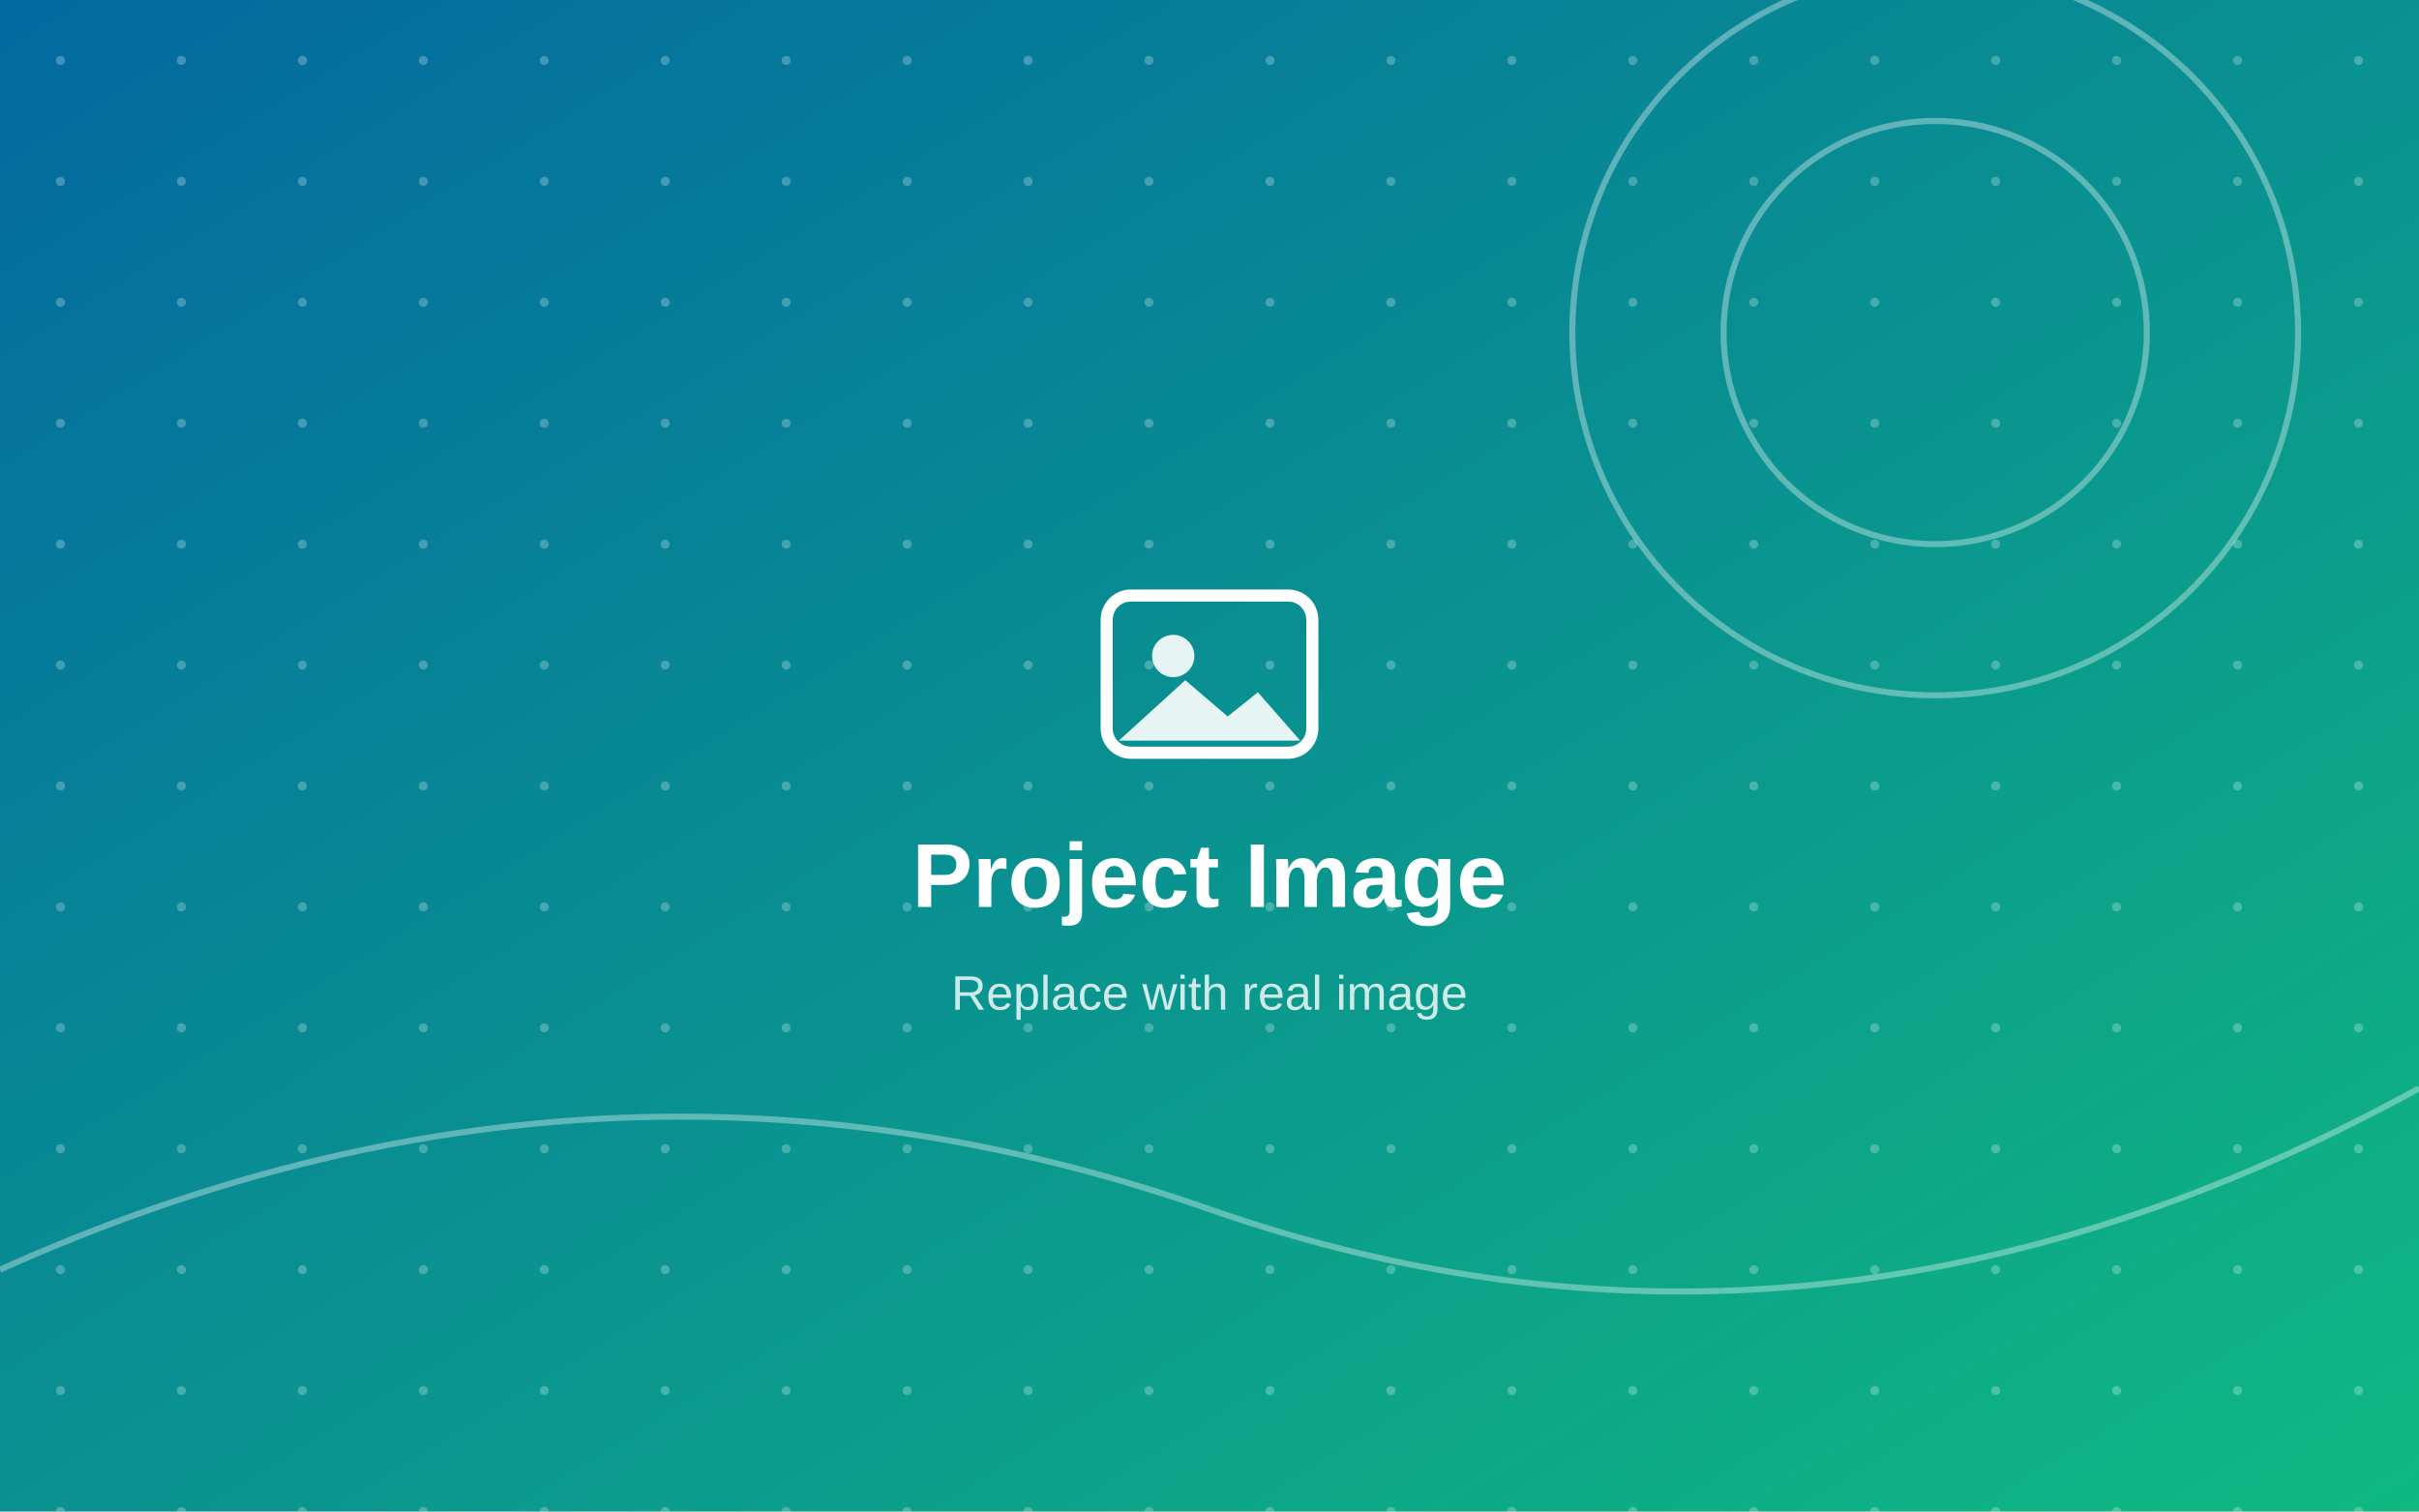
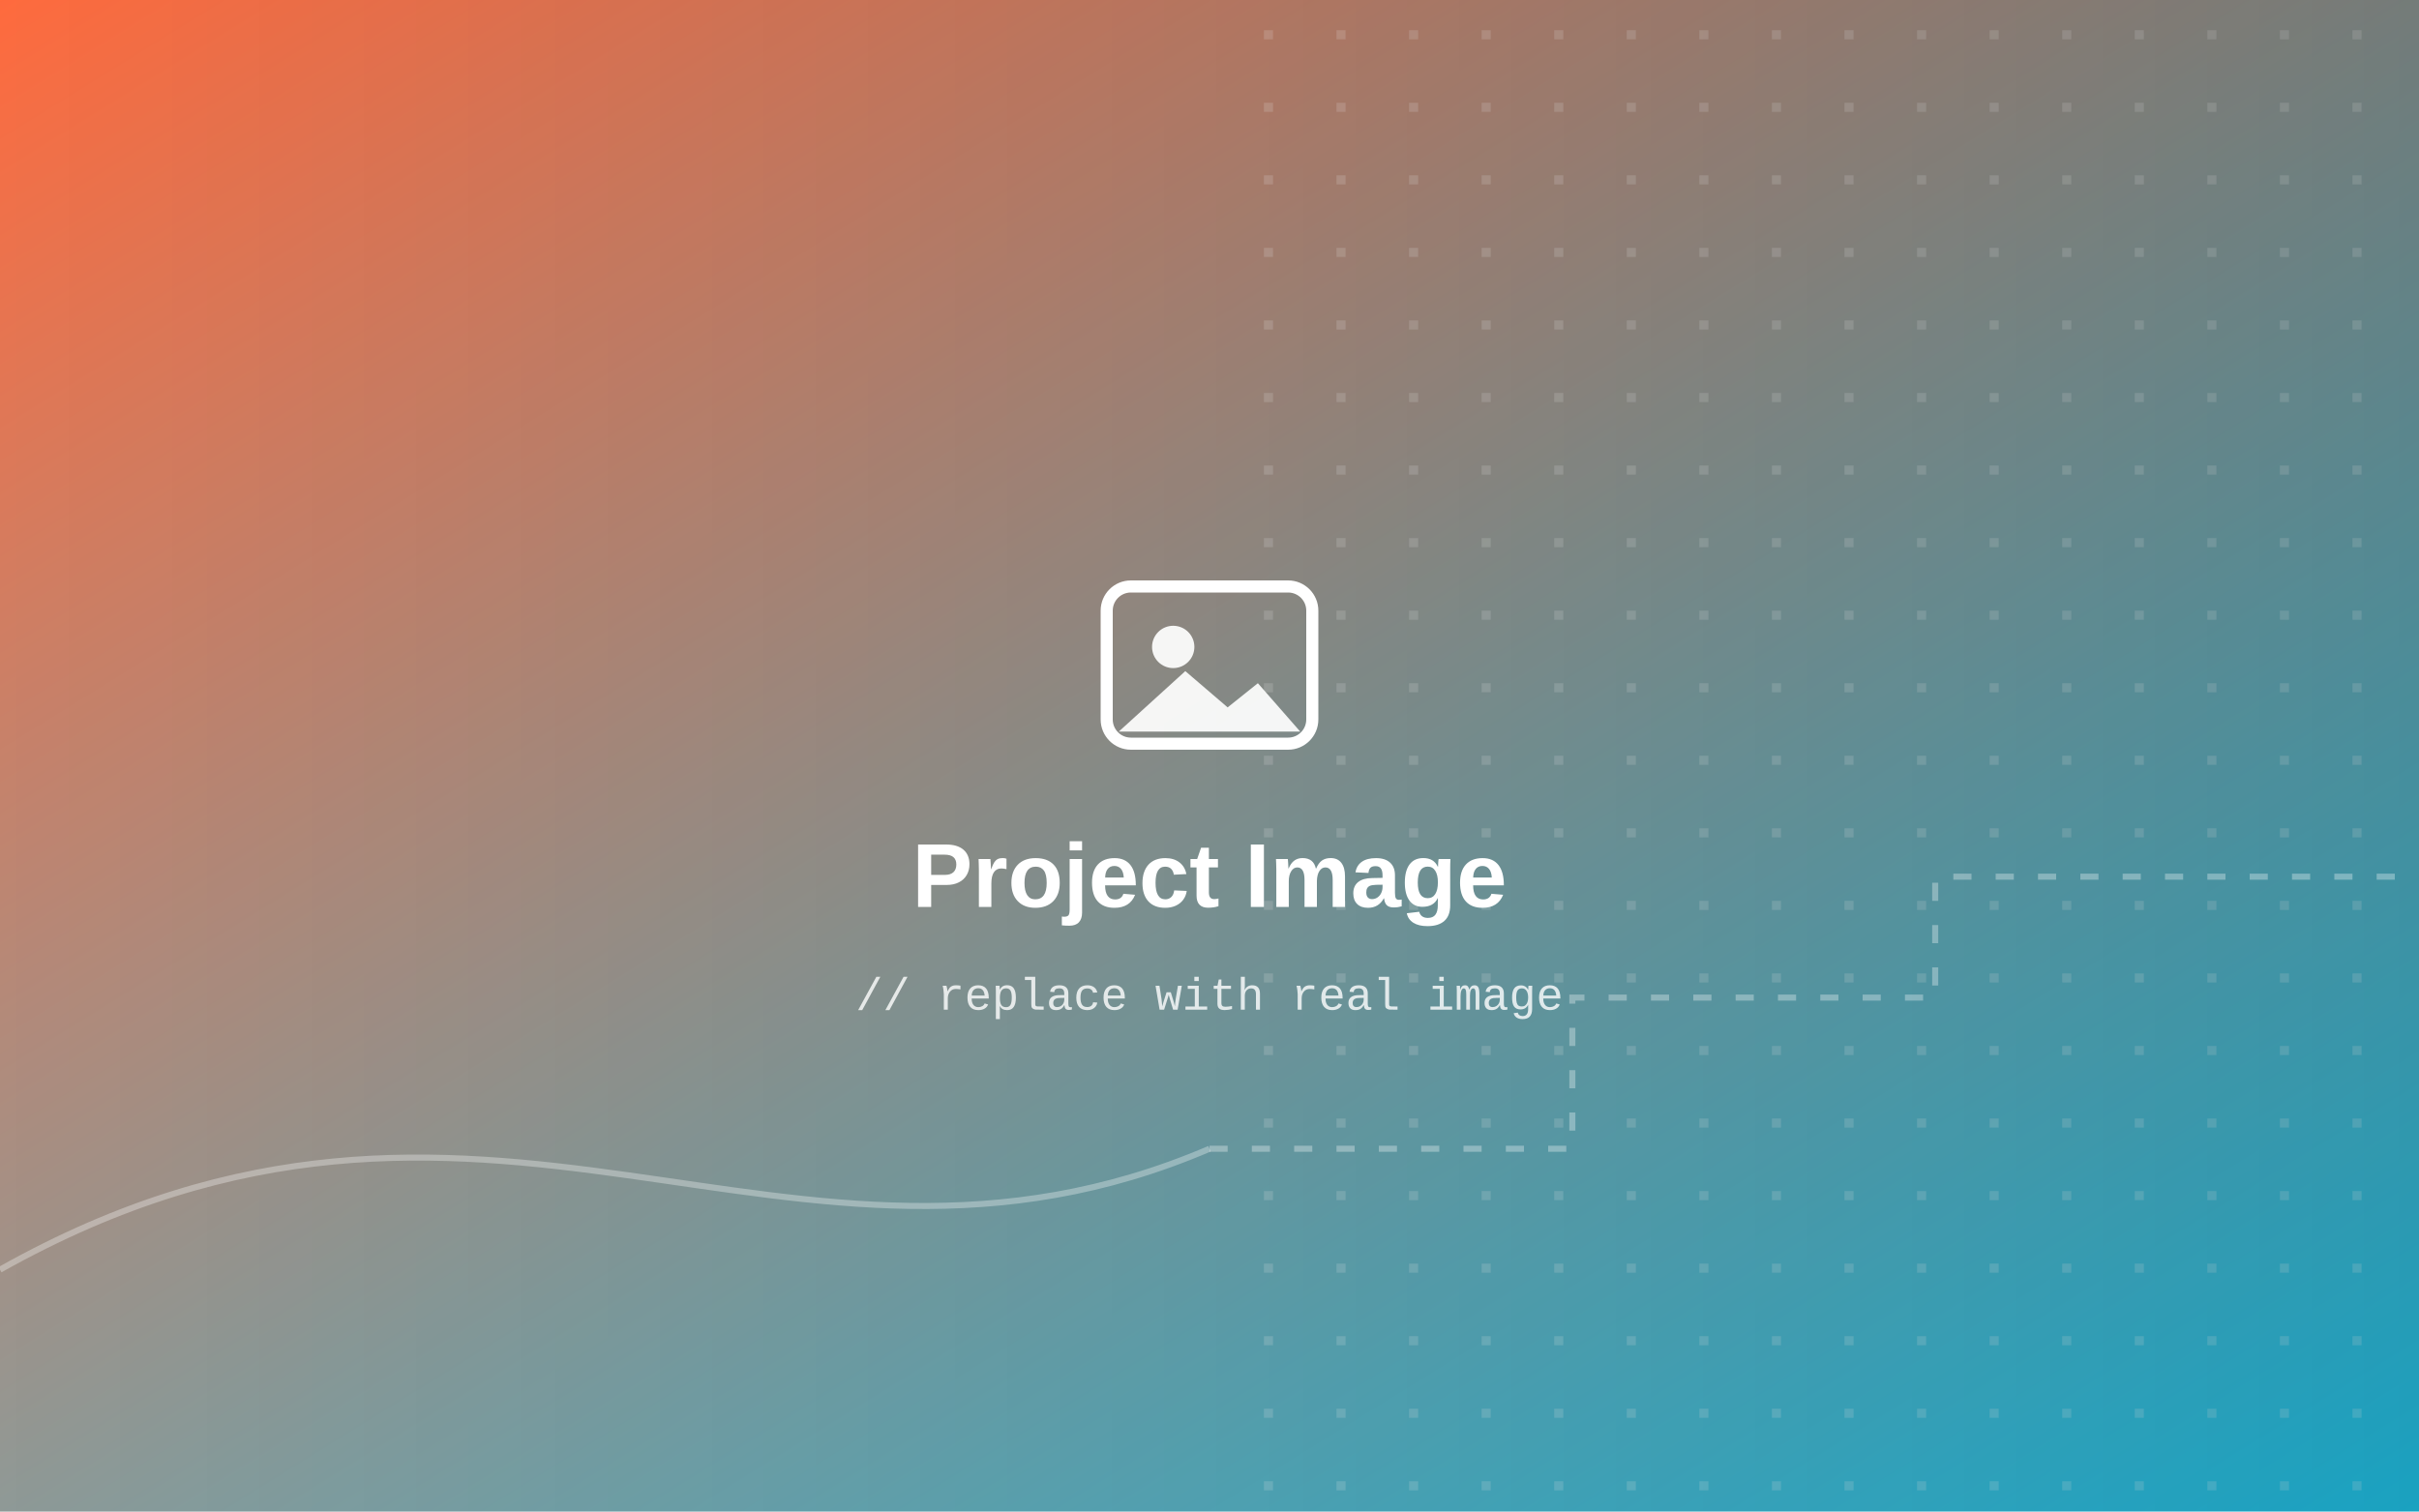
<svg xmlns="http://www.w3.org/2000/svg" viewBox="0 0 800 500" preserveAspectRatio="xMidYMid slice">
  <defs>
    <linearGradient id="g" x1="0" y1="0" x2="1" y2="1">
-       <stop offset="0" stop-color="#0369a1" />
-       <stop offset="1" stop-color="#10b981" />
+       <stop offset="0" stop-color="#ff6a3d" />
+       <stop offset="1" stop-color="#1fc8ef" />
    </linearGradient>
-     <pattern id="p" width="40" height="40" patternUnits="userSpaceOnUse">
-       <circle cx="20" cy="20" r="1.5" fill="#fff" opacity=".25" />
+     <pattern id="p" width="24" height="24" patternUnits="userSpaceOnUse">
+       <rect x="10" y="10" width="3" height="3" fill="#fff" opacity=".18" />
    </pattern>
+     <linearGradient id="f" x1="0" y1="0" x2="1" y2="0">
+       <stop offset="0" stop-color="#000" stop-opacity="0" />
+       <stop offset="1" stop-color="#000" stop-opacity=".55" />
+     </linearGradient>
  </defs>
  <rect width="800" height="500" fill="url(#g)" />
-   <rect width="800" height="500" fill="url(#p)" />
-   <g fill="none" stroke="#fff" stroke-opacity=".35" stroke-width="2">
-     <circle cx="640" cy="110" r="70" />
-     <circle cx="640" cy="110" r="120" />
-     <path d="M0 420 Q200 330 400 400 T800 360" />
+   <rect x="400" width="400" height="500" fill="url(#p)" />
+   <rect width="800" height="500" fill="url(#f)" opacity=".35" />
+   <g fill="none" stroke="#fff" stroke-opacity=".32" stroke-width="2">
+     <path d="M0 420 C 160 330, 260 440, 400 380" />
+     <path d="M400 380 H 520 V 330 H 640 V 290 H 800" stroke-dasharray="6 8" />
  </g>
-   <g transform="translate(400 225)" fill="#fff" fill-opacity=".9">
+   <g transform="translate(400 222)" fill="#fff" fill-opacity=".92">
    <rect x="-34" y="-28" width="68" height="52" rx="8" fill="none" stroke="#fff" stroke-width="4" />
    <circle cx="-12" cy="-8" r="7" />
    <path d="M-30 20 L-8 0 L6 12 L16 4 L30 20 Z" />
  </g>
  <text x="400" y="300" text-anchor="middle" font-family="Arial, sans-serif" font-size="30" font-weight="700" fill="#fff">Project Image</text>
-   <text x="400" y="334" text-anchor="middle" font-family="Arial, sans-serif" font-size="16" fill="#fff" fill-opacity=".8">Replace with real image</text>
+   <text x="400" y="334" text-anchor="middle" font-family="Courier New, monospace" font-size="15" fill="#fff" fill-opacity=".8">// replace with real image</text>
</svg>
